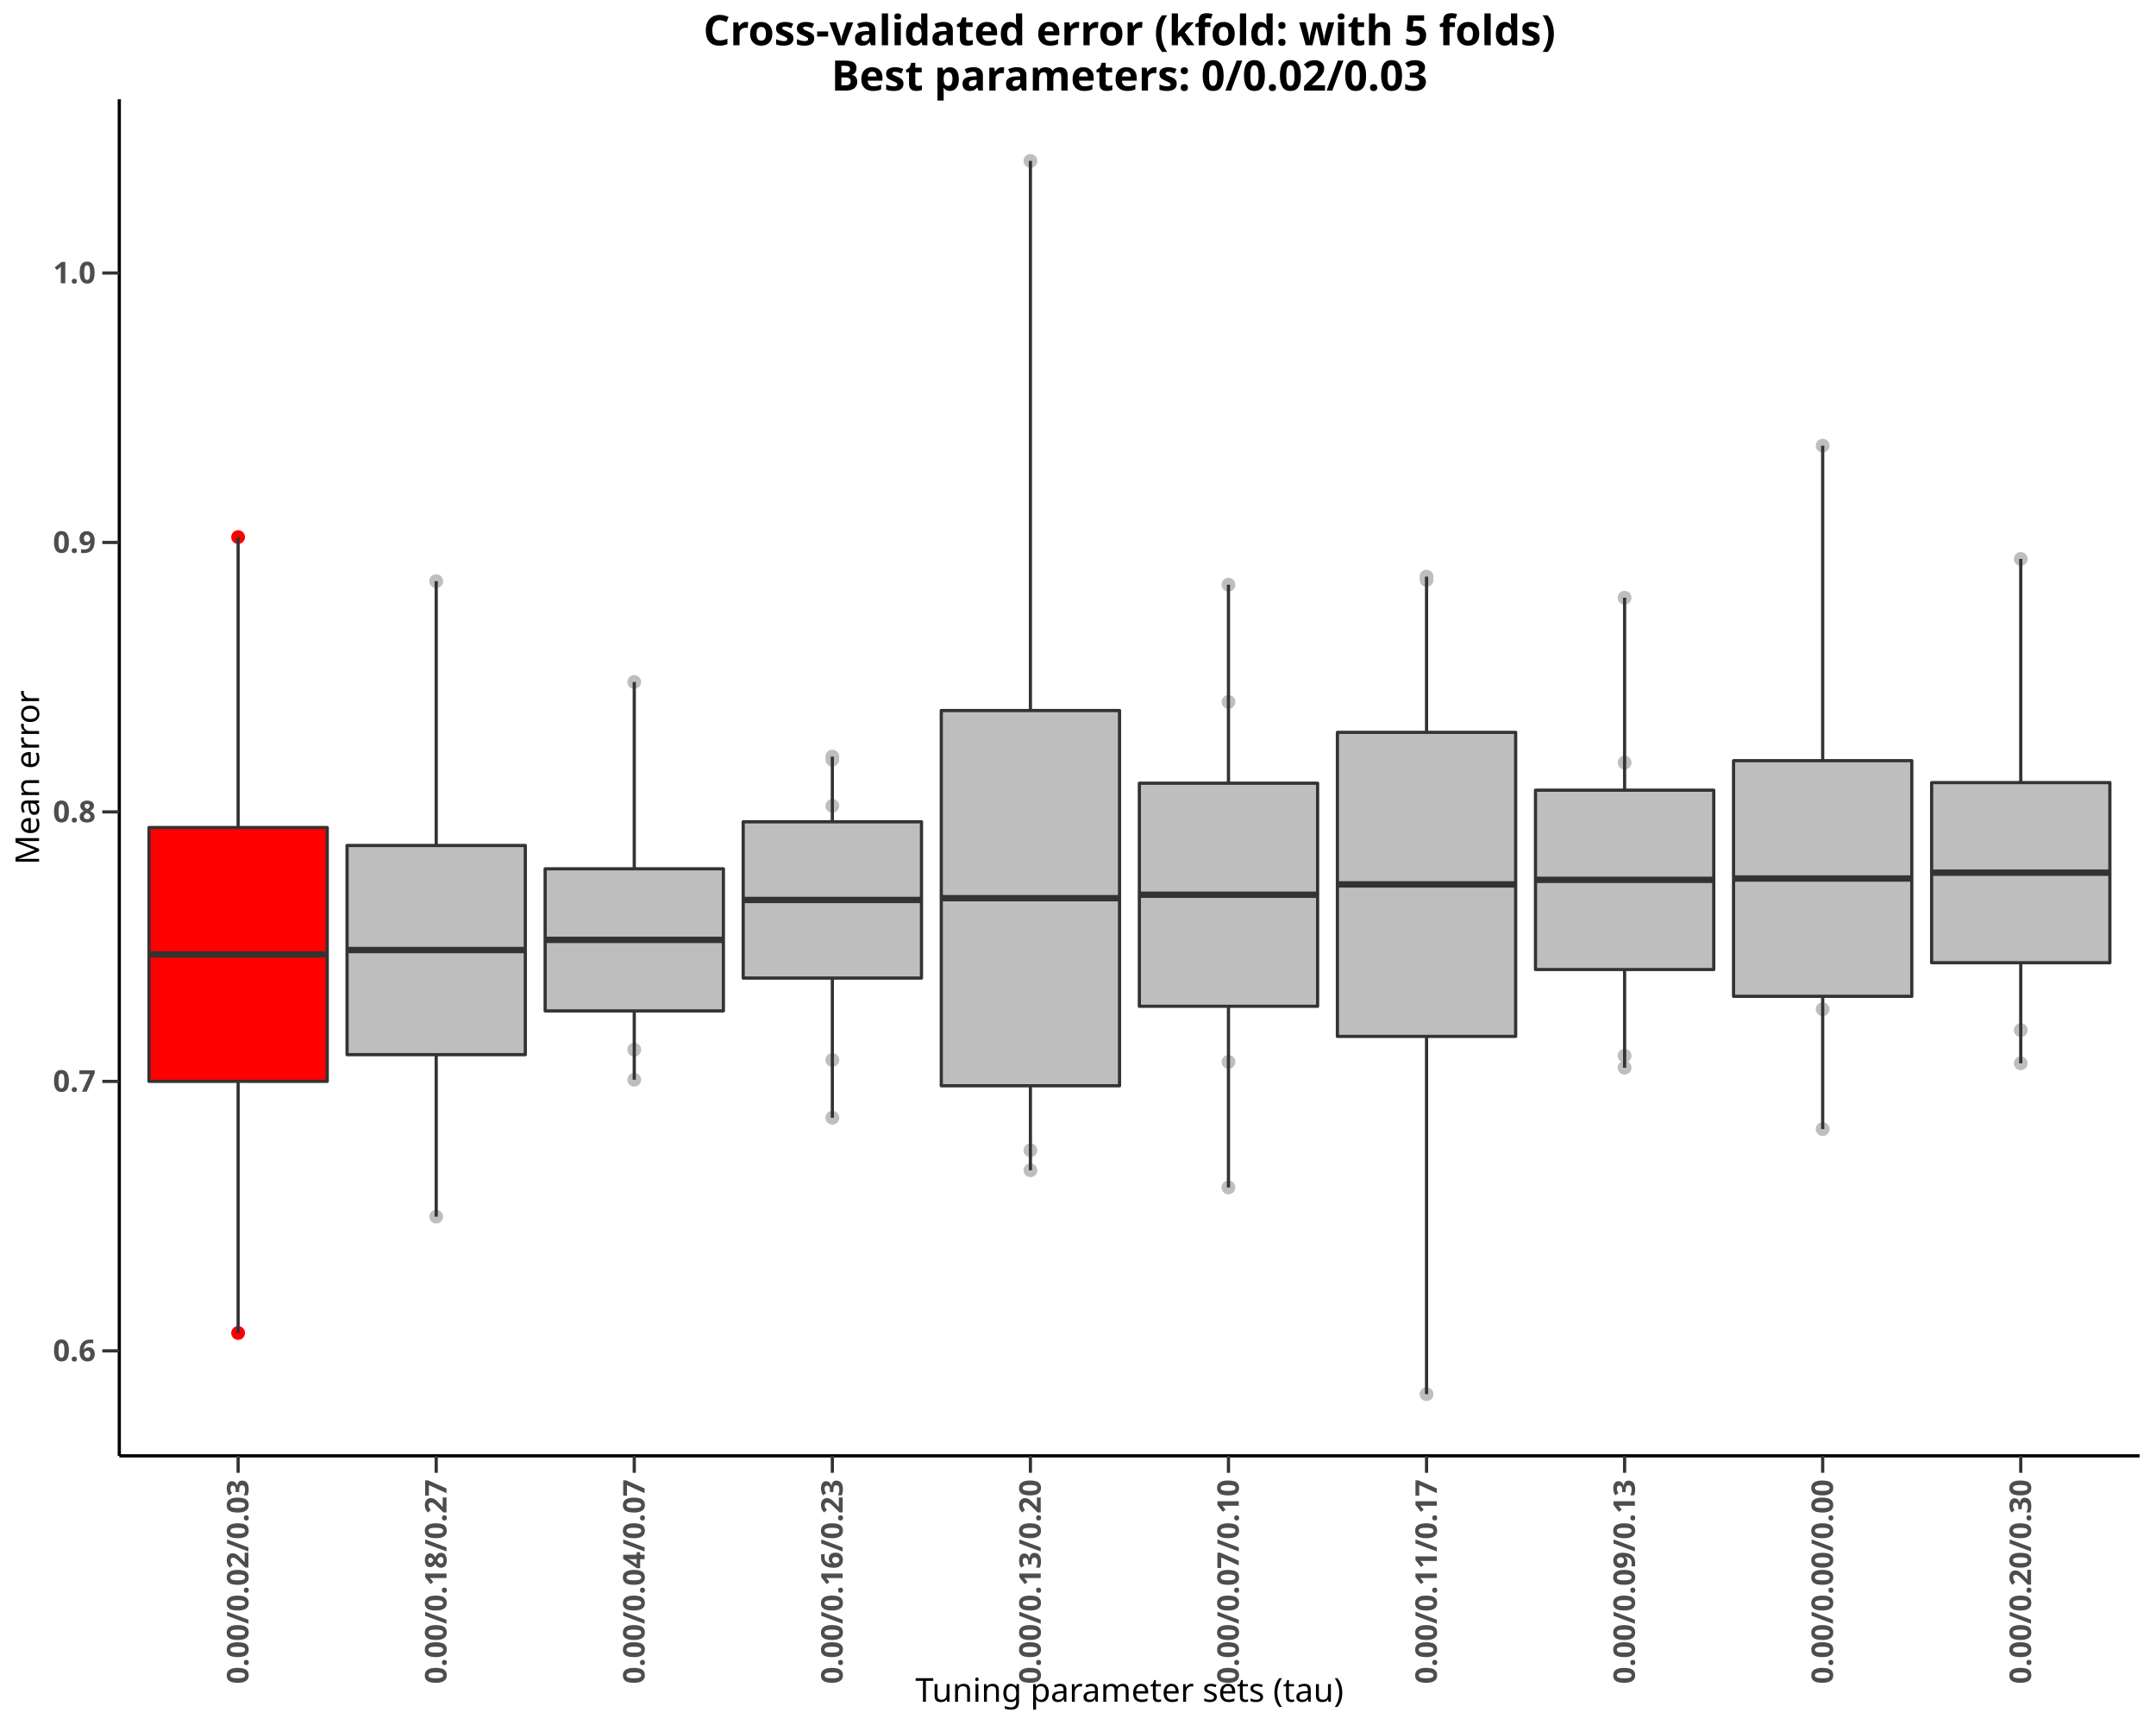
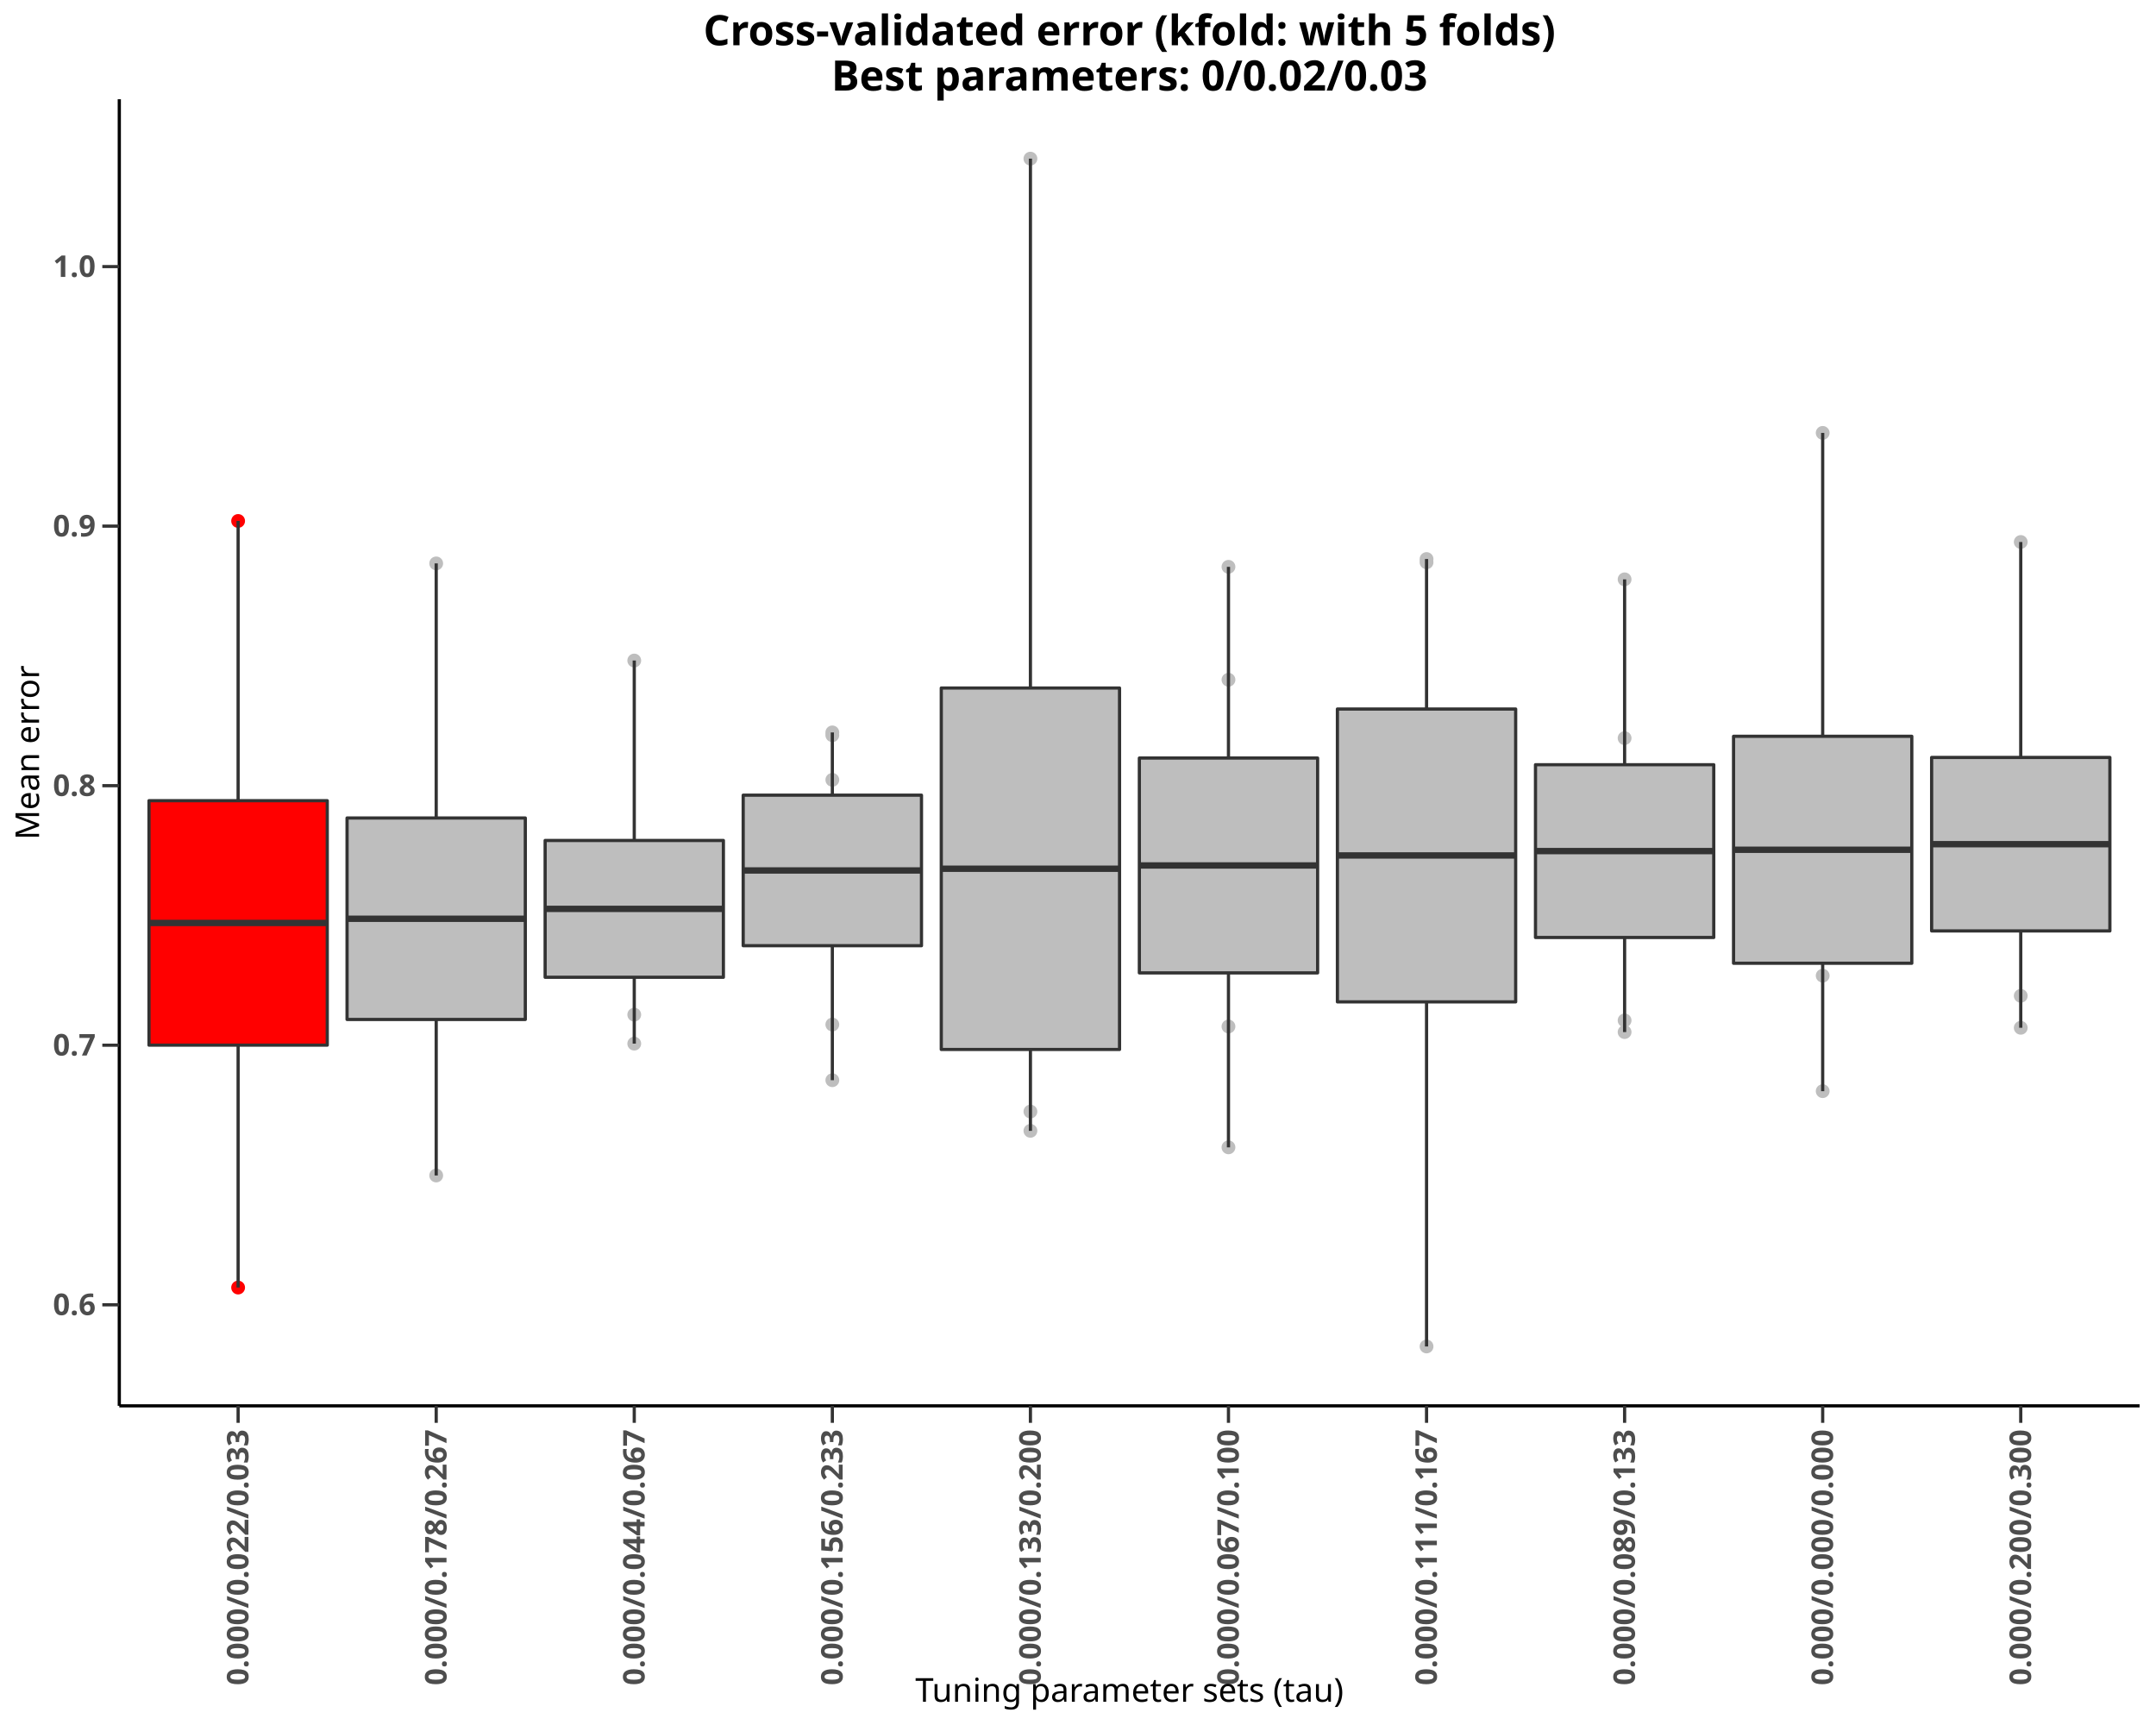
<svg xmlns="http://www.w3.org/2000/svg" class="svglite" data-engine-version="2.0" width="720.00pt" height="576.00pt" viewBox="0 0 720.00 576.00">
  <defs>
    <style type="text/css">
    .svglite line, .svglite polyline, .svglite polygon, .svglite path, .svglite rect, .svglite circle {
      fill: none;
      stroke: #000000;
      stroke-linecap: round;
      stroke-linejoin: round;
      stroke-miterlimit: 10.00;
    }
  </style>
  </defs>
  <rect width="100%" height="100%" style="stroke: none; fill: #FFFFFF;" />
  <defs>
    <clipPath id="cpMC4wMHw3MjAuMDB8MC4wMHw1NzYuMDA=">
      <rect x="0.00" y="0.00" width="720.00" height="576.00" />
    </clipPath>
  </defs>
  <g clip-path="url(#cpMC4wMHw3MjAuMDB8MC4wMHw1NzYuMDA=)">
    <rect x="0.00" y="0.00" width="720.00" height="576.00" style="stroke-width: 1.07; stroke: #FFFFFF; fill: #FFFFFF;" />
  </g>
  <defs>
-     <clipPath id="cpMzkuODR8NzE0LjUyfDMzLjE0fDQ4Ni4xMg==">
-       <rect x="39.84" y="33.14" width="674.68" height="452.98" />
+     <clipPath id="cpMzkuODR8NzE0LjUyfDMzLjE0fDQ2OS40Mw==">
+       <rect x="39.84" y="33.14" width="674.68" height="436.29" />
    </clipPath>
  </defs>
-   <g clip-path="url(#cpMzkuODR8NzE0LjUyfDMzLjE0fDQ4Ni4xMg==)">
-     <rect x="39.84" y="33.14" width="674.68" height="452.98" style="stroke-width: 1.07; stroke: none; fill: #FFFFFF;" />
-     <circle cx="674.83" cy="343.97" r="1.95" style="stroke-width: 0.71; stroke: #BEBEBE; fill: #BEBEBE;" />
-     <circle cx="145.67" cy="194.06" r="1.95" style="stroke-width: 0.71; stroke: #BEBEBE; fill: #BEBEBE;" />
-     <circle cx="277.96" cy="373.22" r="1.95" style="stroke-width: 0.71; stroke: #BEBEBE; fill: #BEBEBE;" />
-     <circle cx="344.11" cy="390.77" r="1.95" style="stroke-width: 0.71; stroke: #BEBEBE; fill: #BEBEBE;" />
-     <circle cx="476.40" cy="335.75" r="1.95" style="stroke-width: 0.71; stroke: #BEBEBE; fill: #BEBEBE;" />
-     <circle cx="542.54" cy="305.74" r="1.95" style="stroke-width: 0.71; stroke: #BEBEBE; fill: #BEBEBE;" />
-     <circle cx="410.25" cy="313.13" r="1.95" style="stroke-width: 0.71; stroke: #BEBEBE; fill: #BEBEBE;" />
-     <circle cx="211.81" cy="302.71" r="1.95" style="stroke-width: 0.71; stroke: #BEBEBE; fill: #BEBEBE;" />
-     <circle cx="79.52" cy="324.97" r="1.95" style="stroke-width: 0.71; stroke: #FF0000; fill: #FF0000;" />
-     <circle cx="608.69" cy="377.02" r="1.95" style="stroke-width: 0.71; stroke: #BEBEBE; fill: #BEBEBE;" />
-     <circle cx="674.83" cy="355.05" r="1.95" style="stroke-width: 0.71; stroke: #BEBEBE; fill: #BEBEBE;" />
-     <circle cx="145.67" cy="306.79" r="1.95" style="stroke-width: 0.71; stroke: #BEBEBE; fill: #BEBEBE;" />
-     <circle cx="277.96" cy="269.09" r="1.95" style="stroke-width: 0.71; stroke: #BEBEBE; fill: #BEBEBE;" />
-     <circle cx="344.11" cy="332.23" r="1.95" style="stroke-width: 0.71; stroke: #BEBEBE; fill: #BEBEBE;" />
-     <circle cx="476.40" cy="192.54" r="1.95" style="stroke-width: 0.71; stroke: #BEBEBE; fill: #BEBEBE;" />
-     <circle cx="542.54" cy="356.53" r="1.95" style="stroke-width: 0.71; stroke: #BEBEBE; fill: #BEBEBE;" />
-     <circle cx="410.25" cy="396.50" r="1.95" style="stroke-width: 0.71; stroke: #BEBEBE; fill: #BEBEBE;" />
-     <circle cx="211.81" cy="227.73" r="1.95" style="stroke-width: 0.71; stroke: #BEBEBE; fill: #BEBEBE;" />
-     <circle cx="79.52" cy="306.88" r="1.95" style="stroke-width: 0.71; stroke: #FF0000; fill: #FF0000;" />
-     <circle cx="608.69" cy="279.50" r="1.95" style="stroke-width: 0.71; stroke: #BEBEBE; fill: #BEBEBE;" />
-     <circle cx="674.83" cy="296.48" r="1.95" style="stroke-width: 0.71; stroke: #BEBEBE; fill: #BEBEBE;" />
-     <circle cx="145.67" cy="349.35" r="1.95" style="stroke-width: 0.71; stroke: #BEBEBE; fill: #BEBEBE;" />
-     <circle cx="277.96" cy="252.64" r="1.95" style="stroke-width: 0.71; stroke: #BEBEBE; fill: #BEBEBE;" />
-     <circle cx="344.11" cy="384.09" r="1.95" style="stroke-width: 0.71; stroke: #BEBEBE; fill: #BEBEBE;" />
-     <circle cx="476.40" cy="289.02" r="1.95" style="stroke-width: 0.71; stroke: #BEBEBE; fill: #BEBEBE;" />
-     <circle cx="542.54" cy="199.58" r="1.95" style="stroke-width: 0.71; stroke: #BEBEBE; fill: #BEBEBE;" />
-     <circle cx="410.25" cy="354.60" r="1.95" style="stroke-width: 0.71; stroke: #BEBEBE; fill: #BEBEBE;" />
-     <circle cx="211.81" cy="350.50" r="1.95" style="stroke-width: 0.71; stroke: #BEBEBE; fill: #BEBEBE;" />
-     <circle cx="79.52" cy="179.35" r="1.95" style="stroke-width: 0.71; stroke: #FF0000; fill: #FF0000;" />
-     <circle cx="608.69" cy="336.99" r="1.95" style="stroke-width: 0.71; stroke: #BEBEBE; fill: #BEBEBE;" />
-     <circle cx="674.83" cy="186.64" r="1.95" style="stroke-width: 0.71; stroke: #BEBEBE; fill: #BEBEBE;" />
-     <circle cx="145.67" cy="329.75" r="1.95" style="stroke-width: 0.71; stroke: #BEBEBE; fill: #BEBEBE;" />
-     <circle cx="277.96" cy="253.62" r="1.95" style="stroke-width: 0.71; stroke: #BEBEBE; fill: #BEBEBE;" />
-     <circle cx="344.11" cy="338.75" r="1.95" style="stroke-width: 0.71; stroke: #BEBEBE; fill: #BEBEBE;" />
-     <circle cx="476.40" cy="465.53" r="1.95" style="stroke-width: 0.71; stroke: #BEBEBE; fill: #BEBEBE;" />
-     <circle cx="542.54" cy="352.50" r="1.95" style="stroke-width: 0.71; stroke: #BEBEBE; fill: #BEBEBE;" />
-     <circle cx="410.25" cy="195.24" r="1.95" style="stroke-width: 0.71; stroke: #BEBEBE; fill: #BEBEBE;" />
-     <circle cx="211.81" cy="327.64" r="1.95" style="stroke-width: 0.71; stroke: #BEBEBE; fill: #BEBEBE;" />
-     <circle cx="79.52" cy="445.10" r="1.95" style="stroke-width: 0.71; stroke: #FF0000; fill: #FF0000;" />
-     <circle cx="608.69" cy="324.38" r="1.95" style="stroke-width: 0.71; stroke: #BEBEBE; fill: #BEBEBE;" />
-     <circle cx="674.83" cy="274.86" r="1.95" style="stroke-width: 0.71; stroke: #BEBEBE; fill: #BEBEBE;" />
-     <circle cx="145.67" cy="406.25" r="1.95" style="stroke-width: 0.71; stroke: #BEBEBE; fill: #BEBEBE;" />
-     <circle cx="277.96" cy="353.93" r="1.95" style="stroke-width: 0.71; stroke: #BEBEBE; fill: #BEBEBE;" />
-     <circle cx="344.11" cy="53.73" r="1.95" style="stroke-width: 0.71; stroke: #BEBEBE; fill: #BEBEBE;" />
-     <circle cx="476.40" cy="193.67" r="1.95" style="stroke-width: 0.71; stroke: #BEBEBE; fill: #BEBEBE;" />
-     <circle cx="542.54" cy="254.63" r="1.95" style="stroke-width: 0.71; stroke: #BEBEBE; fill: #BEBEBE;" />
-     <circle cx="410.25" cy="234.40" r="1.95" style="stroke-width: 0.71; stroke: #BEBEBE; fill: #BEBEBE;" />
-     <circle cx="211.81" cy="360.54" r="1.95" style="stroke-width: 0.71; stroke: #BEBEBE; fill: #BEBEBE;" />
-     <circle cx="79.52" cy="337.17" r="1.95" style="stroke-width: 0.71; stroke: #FF0000; fill: #FF0000;" />
-     <circle cx="608.69" cy="148.81" r="1.95" style="stroke-width: 0.71; stroke: #BEBEBE; fill: #BEBEBE;" />
-     <line x1="79.52" y1="276.32" x2="79.52" y2="179.35" style="stroke-width: 1.07; stroke: #333333; stroke-linecap: butt;" />
-     <line x1="79.52" y1="361.07" x2="79.52" y2="445.10" style="stroke-width: 1.07; stroke: #333333; stroke-linecap: butt;" />
-     <polygon points="49.76,276.32 49.76,361.07 109.29,361.07 109.29,276.32 49.76,276.32 " style="stroke-width: 1.07; stroke: #333333; fill: #FF0000;" />
-     <line x1="49.76" y1="318.69" x2="109.29" y2="318.69" style="stroke-width: 2.13; stroke: #333333; stroke-linecap: butt;" />
-     <line x1="145.67" y1="282.32" x2="145.67" y2="194.06" style="stroke-width: 1.07; stroke: #333333; stroke-linecap: butt;" />
-     <line x1="145.67" y1="352.17" x2="145.67" y2="406.25" style="stroke-width: 1.07; stroke: #333333; stroke-linecap: butt;" />
-     <polygon points="115.90,282.32 115.90,352.17 175.43,352.17 175.43,282.32 115.90,282.32 " style="stroke-width: 1.07; stroke: #333333; fill: #BEBEBE;" />
-     <line x1="115.90" y1="317.24" x2="175.43" y2="317.24" style="stroke-width: 2.13; stroke: #333333; stroke-linecap: butt;" />
-     <line x1="211.81" y1="290.10" x2="211.81" y2="227.73" style="stroke-width: 1.07; stroke: #333333; stroke-linecap: butt;" />
-     <line x1="211.81" y1="337.55" x2="211.81" y2="360.54" style="stroke-width: 1.07; stroke: #333333; stroke-linecap: butt;" />
-     <polygon points="182.05,290.10 182.05,337.55 241.58,337.55 241.58,290.10 182.05,290.10 " style="stroke-width: 1.07; stroke: #333333; fill: #BEBEBE;" />
-     <line x1="182.05" y1="313.83" x2="241.58" y2="313.83" style="stroke-width: 2.13; stroke: #333333; stroke-linecap: butt;" />
-     <line x1="277.96" y1="274.41" x2="277.96" y2="252.64" style="stroke-width: 1.07; stroke: #333333; stroke-linecap: butt;" />
-     <line x1="277.96" y1="326.59" x2="277.96" y2="373.22" style="stroke-width: 1.07; stroke: #333333; stroke-linecap: butt;" />
-     <polygon points="248.19,274.41 248.19,326.59 307.73,326.59 307.73,274.41 248.19,274.41 " style="stroke-width: 1.07; stroke: #333333; fill: #BEBEBE;" />
-     <line x1="248.19" y1="300.50" x2="307.73" y2="300.50" style="stroke-width: 2.13; stroke: #333333; stroke-linecap: butt;" />
-     <line x1="344.11" y1="237.26" x2="344.11" y2="53.73" style="stroke-width: 1.07; stroke: #333333; stroke-linecap: butt;" />
-     <line x1="344.11" y1="362.56" x2="344.11" y2="390.77" style="stroke-width: 1.07; stroke: #333333; stroke-linecap: butt;" />
-     <polygon points="314.34,237.26 314.34,362.56 373.87,362.56 373.87,237.26 314.34,237.26 " style="stroke-width: 1.07; stroke: #333333; fill: #BEBEBE;" />
-     <line x1="314.34" y1="299.91" x2="373.87" y2="299.91" style="stroke-width: 2.13; stroke: #333333; stroke-linecap: butt;" />
-     <line x1="410.25" y1="261.53" x2="410.25" y2="195.24" style="stroke-width: 1.07; stroke: #333333; stroke-linecap: butt;" />
-     <line x1="410.25" y1="336.01" x2="410.25" y2="396.50" style="stroke-width: 1.07; stroke: #333333; stroke-linecap: butt;" />
-     <polygon points="380.49,261.53 380.49,336.01 440.02,336.01 440.02,261.53 380.49,261.53 " style="stroke-width: 1.07; stroke: #333333; fill: #BEBEBE;" />
-     <line x1="380.49" y1="298.77" x2="440.02" y2="298.77" style="stroke-width: 2.13; stroke: #333333; stroke-linecap: butt;" />
-     <line x1="476.40" y1="244.54" x2="476.40" y2="192.54" style="stroke-width: 1.07; stroke: #333333; stroke-linecap: butt;" />
-     <line x1="476.40" y1="346.07" x2="476.40" y2="465.53" style="stroke-width: 1.07; stroke: #333333; stroke-linecap: butt;" />
-     <polygon points="446.63,244.54 446.63,346.07 506.16,346.07 506.16,244.54 446.63,244.54 " style="stroke-width: 1.07; stroke: #333333; fill: #BEBEBE;" />
-     <line x1="446.63" y1="295.30" x2="506.16" y2="295.30" style="stroke-width: 2.13; stroke: #333333; stroke-linecap: butt;" />
-     <line x1="542.54" y1="263.85" x2="542.54" y2="199.58" style="stroke-width: 1.07; stroke: #333333; stroke-linecap: butt;" />
-     <line x1="542.54" y1="323.74" x2="542.54" y2="356.53" style="stroke-width: 1.07; stroke: #333333; stroke-linecap: butt;" />
-     <polygon points="512.78,263.85 512.78,323.74 572.31,323.74 572.31,263.85 512.78,263.85 " style="stroke-width: 1.07; stroke: #333333; fill: #BEBEBE;" />
-     <line x1="512.78" y1="293.79" x2="572.31" y2="293.79" style="stroke-width: 2.13; stroke: #333333; stroke-linecap: butt;" />
-     <line x1="608.69" y1="254.00" x2="608.69" y2="148.81" style="stroke-width: 1.07; stroke: #333333; stroke-linecap: butt;" />
-     <line x1="608.69" y1="332.68" x2="608.69" y2="377.02" style="stroke-width: 1.07; stroke: #333333; stroke-linecap: butt;" />
-     <polygon points="578.92,254.00 578.92,332.68 638.45,332.68 638.45,254.00 578.92,254.00 " style="stroke-width: 1.07; stroke: #333333; fill: #BEBEBE;" />
-     <line x1="578.92" y1="293.34" x2="638.45" y2="293.34" style="stroke-width: 2.13; stroke: #333333; stroke-linecap: butt;" />
-     <line x1="674.83" y1="261.32" x2="674.83" y2="186.64" style="stroke-width: 1.07; stroke: #333333; stroke-linecap: butt;" />
-     <line x1="674.83" y1="321.47" x2="674.83" y2="355.05" style="stroke-width: 1.07; stroke: #333333; stroke-linecap: butt;" />
-     <polygon points="645.07,261.32 645.07,321.47 704.60,321.47 704.60,261.32 645.07,261.32 " style="stroke-width: 1.07; stroke: #333333; fill: #BEBEBE;" />
-     <line x1="645.07" y1="291.40" x2="704.60" y2="291.40" style="stroke-width: 2.13; stroke: #333333; stroke-linecap: butt;" />
+   <g clip-path="url(#cpMzkuODR8NzE0LjUyfDMzLjE0fDQ2OS40Mw==)">
+     <rect x="39.84" y="33.14" width="674.68" height="436.29" style="stroke-width: 1.07; stroke: none; fill: #FFFFFF;" />
+     <circle cx="674.83" cy="332.52" r="1.95" style="stroke-width: 0.71; stroke: #BEBEBE; fill: #BEBEBE;" />
+     <circle cx="145.67" cy="188.13" r="1.95" style="stroke-width: 0.71; stroke: #BEBEBE; fill: #BEBEBE;" />
+     <circle cx="277.96" cy="360.69" r="1.95" style="stroke-width: 0.71; stroke: #BEBEBE; fill: #BEBEBE;" />
+     <circle cx="344.11" cy="377.60" r="1.95" style="stroke-width: 0.71; stroke: #BEBEBE; fill: #BEBEBE;" />
+     <circle cx="476.40" cy="324.61" r="1.95" style="stroke-width: 0.71; stroke: #BEBEBE; fill: #BEBEBE;" />
+     <circle cx="542.54" cy="295.69" r="1.95" style="stroke-width: 0.71; stroke: #BEBEBE; fill: #BEBEBE;" />
+     <circle cx="410.25" cy="302.82" r="1.95" style="stroke-width: 0.71; stroke: #BEBEBE; fill: #BEBEBE;" />
+     <circle cx="211.81" cy="292.78" r="1.95" style="stroke-width: 0.71; stroke: #BEBEBE; fill: #BEBEBE;" />
+     <circle cx="79.52" cy="314.22" r="1.95" style="stroke-width: 0.71; stroke: #FF0000; fill: #FF0000;" />
+     <circle cx="608.69" cy="364.35" r="1.95" style="stroke-width: 0.71; stroke: #BEBEBE; fill: #BEBEBE;" />
+     <circle cx="674.83" cy="343.19" r="1.95" style="stroke-width: 0.71; stroke: #BEBEBE; fill: #BEBEBE;" />
+     <circle cx="145.67" cy="296.71" r="1.95" style="stroke-width: 0.71; stroke: #BEBEBE; fill: #BEBEBE;" />
+     <circle cx="277.96" cy="260.40" r="1.95" style="stroke-width: 0.71; stroke: #BEBEBE; fill: #BEBEBE;" />
+     <circle cx="344.11" cy="321.21" r="1.95" style="stroke-width: 0.71; stroke: #BEBEBE; fill: #BEBEBE;" />
+     <circle cx="476.40" cy="186.67" r="1.95" style="stroke-width: 0.71; stroke: #BEBEBE; fill: #BEBEBE;" />
+     <circle cx="542.54" cy="344.62" r="1.95" style="stroke-width: 0.71; stroke: #BEBEBE; fill: #BEBEBE;" />
+     <circle cx="410.25" cy="383.11" r="1.95" style="stroke-width: 0.71; stroke: #BEBEBE; fill: #BEBEBE;" />
+     <circle cx="211.81" cy="220.56" r="1.95" style="stroke-width: 0.71; stroke: #BEBEBE; fill: #BEBEBE;" />
+     <circle cx="79.52" cy="296.80" r="1.95" style="stroke-width: 0.71; stroke: #FF0000; fill: #FF0000;" />
+     <circle cx="608.69" cy="270.43" r="1.95" style="stroke-width: 0.71; stroke: #BEBEBE; fill: #BEBEBE;" />
+     <circle cx="674.83" cy="286.78" r="1.95" style="stroke-width: 0.71; stroke: #BEBEBE; fill: #BEBEBE;" />
+     <circle cx="145.67" cy="337.70" r="1.95" style="stroke-width: 0.71; stroke: #BEBEBE; fill: #BEBEBE;" />
+     <circle cx="277.96" cy="244.56" r="1.95" style="stroke-width: 0.71; stroke: #BEBEBE; fill: #BEBEBE;" />
+     <circle cx="344.11" cy="371.16" r="1.95" style="stroke-width: 0.71; stroke: #BEBEBE; fill: #BEBEBE;" />
+     <circle cx="476.40" cy="279.59" r="1.95" style="stroke-width: 0.71; stroke: #BEBEBE; fill: #BEBEBE;" />
+     <circle cx="542.54" cy="193.45" r="1.95" style="stroke-width: 0.71; stroke: #BEBEBE; fill: #BEBEBE;" />
+     <circle cx="410.25" cy="342.76" r="1.95" style="stroke-width: 0.71; stroke: #BEBEBE; fill: #BEBEBE;" />
+     <circle cx="211.81" cy="338.81" r="1.95" style="stroke-width: 0.71; stroke: #BEBEBE; fill: #BEBEBE;" />
+     <circle cx="79.52" cy="173.96" r="1.95" style="stroke-width: 0.71; stroke: #FF0000; fill: #FF0000;" />
+     <circle cx="608.69" cy="325.79" r="1.95" style="stroke-width: 0.71; stroke: #BEBEBE; fill: #BEBEBE;" />
+     <circle cx="674.83" cy="180.98" r="1.95" style="stroke-width: 0.71; stroke: #BEBEBE; fill: #BEBEBE;" />
+     <circle cx="145.67" cy="318.83" r="1.95" style="stroke-width: 0.71; stroke: #BEBEBE; fill: #BEBEBE;" />
+     <circle cx="277.96" cy="245.50" r="1.95" style="stroke-width: 0.71; stroke: #BEBEBE; fill: #BEBEBE;" />
+     <circle cx="344.11" cy="327.49" r="1.95" style="stroke-width: 0.71; stroke: #BEBEBE; fill: #BEBEBE;" />
+     <circle cx="476.40" cy="449.60" r="1.95" style="stroke-width: 0.71; stroke: #BEBEBE; fill: #BEBEBE;" />
+     <circle cx="542.54" cy="340.73" r="1.95" style="stroke-width: 0.71; stroke: #BEBEBE; fill: #BEBEBE;" />
+     <circle cx="410.25" cy="189.27" r="1.95" style="stroke-width: 0.71; stroke: #BEBEBE; fill: #BEBEBE;" />
+     <circle cx="211.81" cy="316.79" r="1.95" style="stroke-width: 0.71; stroke: #BEBEBE; fill: #BEBEBE;" />
+     <circle cx="79.52" cy="429.93" r="1.95" style="stroke-width: 0.71; stroke: #FF0000; fill: #FF0000;" />
+     <circle cx="608.69" cy="313.65" r="1.95" style="stroke-width: 0.71; stroke: #BEBEBE; fill: #BEBEBE;" />
+     <circle cx="674.83" cy="265.95" r="1.95" style="stroke-width: 0.71; stroke: #BEBEBE; fill: #BEBEBE;" />
+     <circle cx="145.67" cy="392.51" r="1.95" style="stroke-width: 0.71; stroke: #BEBEBE; fill: #BEBEBE;" />
+     <circle cx="277.96" cy="342.11" r="1.95" style="stroke-width: 0.71; stroke: #BEBEBE; fill: #BEBEBE;" />
+     <circle cx="344.11" cy="52.97" r="1.95" style="stroke-width: 0.71; stroke: #BEBEBE; fill: #BEBEBE;" />
+     <circle cx="476.40" cy="187.76" r="1.95" style="stroke-width: 0.71; stroke: #BEBEBE; fill: #BEBEBE;" />
+     <circle cx="542.54" cy="246.47" r="1.95" style="stroke-width: 0.71; stroke: #BEBEBE; fill: #BEBEBE;" />
+     <circle cx="410.25" cy="226.98" r="1.95" style="stroke-width: 0.71; stroke: #BEBEBE; fill: #BEBEBE;" />
+     <circle cx="211.81" cy="348.48" r="1.95" style="stroke-width: 0.71; stroke: #BEBEBE; fill: #BEBEBE;" />
+     <circle cx="79.52" cy="325.97" r="1.95" style="stroke-width: 0.71; stroke: #FF0000; fill: #FF0000;" />
+     <circle cx="608.69" cy="144.55" r="1.95" style="stroke-width: 0.71; stroke: #BEBEBE; fill: #BEBEBE;" />
+     <line x1="79.52" y1="267.36" x2="79.52" y2="173.96" style="stroke-width: 1.07; stroke: #333333; stroke-linecap: butt;" />
+     <line x1="79.52" y1="348.99" x2="79.52" y2="429.93" style="stroke-width: 1.07; stroke: #333333; stroke-linecap: butt;" />
+     <polygon points="49.76,267.36 49.76,348.99 109.29,348.99 109.29,267.36 49.76,267.36 " style="stroke-width: 1.07; stroke: #333333; fill: #FF0000;" />
+     <line x1="49.76" y1="308.18" x2="109.29" y2="308.18" style="stroke-width: 2.13; stroke: #333333; stroke-linecap: butt;" />
+     <line x1="145.67" y1="273.14" x2="145.67" y2="188.13" style="stroke-width: 1.07; stroke: #333333; stroke-linecap: butt;" />
+     <line x1="145.67" y1="340.41" x2="145.67" y2="392.51" style="stroke-width: 1.07; stroke: #333333; stroke-linecap: butt;" />
+     <polygon points="115.90,273.14 115.90,340.41 175.43,340.41 175.43,273.14 115.90,273.14 " style="stroke-width: 1.07; stroke: #333333; fill: #BEBEBE;" />
+     <line x1="115.90" y1="306.78" x2="175.43" y2="306.78" style="stroke-width: 2.13; stroke: #333333; stroke-linecap: butt;" />
+     <line x1="211.81" y1="280.64" x2="211.81" y2="220.56" style="stroke-width: 1.07; stroke: #333333; stroke-linecap: butt;" />
+     <line x1="211.81" y1="326.33" x2="211.81" y2="348.48" style="stroke-width: 1.07; stroke: #333333; stroke-linecap: butt;" />
+     <polygon points="182.05,280.64 182.05,326.33 241.58,326.33 241.58,280.64 182.05,280.64 " style="stroke-width: 1.07; stroke: #333333; fill: #BEBEBE;" />
+     <line x1="182.05" y1="303.49" x2="241.58" y2="303.49" style="stroke-width: 2.13; stroke: #333333; stroke-linecap: butt;" />
+     <line x1="277.96" y1="265.52" x2="277.96" y2="244.56" style="stroke-width: 1.07; stroke: #333333; stroke-linecap: butt;" />
+     <line x1="277.96" y1="315.78" x2="277.96" y2="360.69" style="stroke-width: 1.07; stroke: #333333; stroke-linecap: butt;" />
+     <polygon points="248.19,265.52 248.19,315.78 307.73,315.78 307.73,265.52 248.19,265.52 " style="stroke-width: 1.07; stroke: #333333; fill: #BEBEBE;" />
+     <line x1="248.19" y1="290.65" x2="307.73" y2="290.65" style="stroke-width: 2.13; stroke: #333333; stroke-linecap: butt;" />
+     <line x1="344.11" y1="229.74" x2="344.11" y2="52.97" style="stroke-width: 1.07; stroke: #333333; stroke-linecap: butt;" />
+     <line x1="344.11" y1="350.43" x2="344.11" y2="377.60" style="stroke-width: 1.07; stroke: #333333; stroke-linecap: butt;" />
+     <polygon points="314.34,229.74 314.34,350.43 373.87,350.43 373.87,229.74 314.34,229.74 " style="stroke-width: 1.07; stroke: #333333; fill: #BEBEBE;" />
+     <line x1="314.34" y1="290.09" x2="373.87" y2="290.09" style="stroke-width: 2.13; stroke: #333333; stroke-linecap: butt;" />
+     <line x1="410.25" y1="253.12" x2="410.25" y2="189.27" style="stroke-width: 1.07; stroke: #333333; stroke-linecap: butt;" />
+     <line x1="410.25" y1="324.86" x2="410.25" y2="383.11" style="stroke-width: 1.07; stroke: #333333; stroke-linecap: butt;" />
+     <polygon points="380.49,253.12 380.49,324.86 440.02,324.86 440.02,253.12 380.49,253.12 " style="stroke-width: 1.07; stroke: #333333; fill: #BEBEBE;" />
+     <line x1="380.49" y1="288.99" x2="440.02" y2="288.99" style="stroke-width: 2.13; stroke: #333333; stroke-linecap: butt;" />
+     <line x1="476.40" y1="236.75" x2="476.40" y2="186.67" style="stroke-width: 1.07; stroke: #333333; stroke-linecap: butt;" />
+     <line x1="476.40" y1="334.54" x2="476.40" y2="449.60" style="stroke-width: 1.07; stroke: #333333; stroke-linecap: butt;" />
+     <polygon points="446.63,236.75 446.63,334.54 506.16,334.54 506.16,236.75 446.63,236.75 " style="stroke-width: 1.07; stroke: #333333; fill: #BEBEBE;" />
+     <line x1="446.63" y1="285.65" x2="506.16" y2="285.65" style="stroke-width: 2.13; stroke: #333333; stroke-linecap: butt;" />
+     <line x1="542.54" y1="255.35" x2="542.54" y2="193.45" style="stroke-width: 1.07; stroke: #333333; stroke-linecap: butt;" />
+     <line x1="542.54" y1="313.04" x2="542.54" y2="344.62" style="stroke-width: 1.07; stroke: #333333; stroke-linecap: butt;" />
+     <polygon points="512.78,255.35 512.78,313.04 572.31,313.04 572.31,255.35 512.78,255.35 " style="stroke-width: 1.07; stroke: #333333; fill: #BEBEBE;" />
+     <line x1="512.78" y1="284.19" x2="572.31" y2="284.19" style="stroke-width: 2.13; stroke: #333333; stroke-linecap: butt;" />
+     <line x1="608.69" y1="245.86" x2="608.69" y2="144.55" style="stroke-width: 1.07; stroke: #333333; stroke-linecap: butt;" />
+     <line x1="608.69" y1="321.64" x2="608.69" y2="364.35" style="stroke-width: 1.07; stroke: #333333; stroke-linecap: butt;" />
+     <polygon points="578.92,245.86 578.92,321.64 638.45,321.64 638.45,245.86 578.92,245.86 " style="stroke-width: 1.07; stroke: #333333; fill: #BEBEBE;" />
+     <line x1="578.92" y1="283.75" x2="638.45" y2="283.75" style="stroke-width: 2.13; stroke: #333333; stroke-linecap: butt;" />
+     <line x1="674.83" y1="252.92" x2="674.83" y2="180.98" style="stroke-width: 1.07; stroke: #333333; stroke-linecap: butt;" />
+     <line x1="674.83" y1="310.85" x2="674.83" y2="343.19" style="stroke-width: 1.07; stroke: #333333; stroke-linecap: butt;" />
+     <polygon points="645.07,252.92 645.07,310.85 704.60,310.85 704.60,252.92 645.07,252.92 " style="stroke-width: 1.07; stroke: #333333; fill: #BEBEBE;" />
+     <line x1="645.07" y1="281.89" x2="704.60" y2="281.89" style="stroke-width: 2.13; stroke: #333333; stroke-linecap: butt;" />
  </g>
  <g clip-path="url(#cpMC4wMHw3MjAuMDB8MC4wMHw1NzYuMDA=)">
-     <polyline points="39.84,486.12 39.84,33.14 " style="stroke-width: 1.07; stroke-linecap: butt;" />
-     <text x="31.97" y="454.51" text-anchor="end" style="font-size: 10.00px; font-weight: bold; fill: #4D4D4D; font-family: sans;" textLength="13.90px" lengthAdjust="spacingAndGlyphs">0.6</text>
-     <text x="31.97" y="364.53" text-anchor="end" style="font-size: 10.00px; font-weight: bold; fill: #4D4D4D; font-family: sans;" textLength="13.90px" lengthAdjust="spacingAndGlyphs">0.7</text>
-     <text x="31.97" y="274.55" text-anchor="end" style="font-size: 10.00px; font-weight: bold; fill: #4D4D4D; font-family: sans;" textLength="13.90px" lengthAdjust="spacingAndGlyphs">0.8</text>
-     <text x="31.97" y="184.58" text-anchor="end" style="font-size: 10.00px; font-weight: bold; fill: #4D4D4D; font-family: sans;" textLength="13.90px" lengthAdjust="spacingAndGlyphs">0.9</text>
-     <text x="31.97" y="94.60" text-anchor="end" style="font-size: 10.00px; font-weight: bold; fill: #4D4D4D; font-family: sans;" textLength="13.90px" lengthAdjust="spacingAndGlyphs">1.0</text>
-     <polyline points="34.17,451.07 39.84,451.07 " style="stroke-width: 1.07; stroke: #333333; stroke-linecap: butt;" />
-     <polyline points="34.17,361.09 39.84,361.09 " style="stroke-width: 1.07; stroke: #333333; stroke-linecap: butt;" />
-     <polyline points="34.17,271.11 39.84,271.11 " style="stroke-width: 1.07; stroke: #333333; stroke-linecap: butt;" />
-     <polyline points="34.17,181.14 39.84,181.14 " style="stroke-width: 1.07; stroke: #333333; stroke-linecap: butt;" />
-     <polyline points="34.17,91.16 39.84,91.16 " style="stroke-width: 1.07; stroke: #333333; stroke-linecap: butt;" />
-     <polyline points="39.84,486.12 714.52,486.12 " style="stroke-width: 1.07; stroke-linecap: butt;" />
-     <polyline points="79.52,491.79 79.52,486.12 " style="stroke-width: 1.07; stroke: #333333; stroke-linecap: butt;" />
-     <polyline points="145.67,491.79 145.67,486.12 " style="stroke-width: 1.07; stroke: #333333; stroke-linecap: butt;" />
-     <polyline points="211.81,491.79 211.81,486.12 " style="stroke-width: 1.07; stroke: #333333; stroke-linecap: butt;" />
-     <polyline points="277.96,491.79 277.96,486.12 " style="stroke-width: 1.07; stroke: #333333; stroke-linecap: butt;" />
-     <polyline points="344.11,491.79 344.11,486.12 " style="stroke-width: 1.07; stroke: #333333; stroke-linecap: butt;" />
-     <polyline points="410.25,491.79 410.25,486.12 " style="stroke-width: 1.07; stroke: #333333; stroke-linecap: butt;" />
-     <polyline points="476.40,491.79 476.40,486.12 " style="stroke-width: 1.07; stroke: #333333; stroke-linecap: butt;" />
-     <polyline points="542.54,491.79 542.54,486.12 " style="stroke-width: 1.07; stroke: #333333; stroke-linecap: butt;" />
-     <polyline points="608.69,491.79 608.69,486.12 " style="stroke-width: 1.07; stroke: #333333; stroke-linecap: butt;" />
-     <polyline points="674.83,491.79 674.83,486.12 " style="stroke-width: 1.07; stroke: #333333; stroke-linecap: butt;" />
-     <text transform="translate(82.96,493.98) rotate(-90)" text-anchor="end" style="font-size: 10.00px; font-weight: bold; fill: #4D4D4D; font-family: sans;" textLength="63.95px" lengthAdjust="spacingAndGlyphs">0.00/0.02/0.03</text>
-     <text transform="translate(149.11,493.98) rotate(-90)" text-anchor="end" style="font-size: 10.00px; font-weight: bold; fill: #4D4D4D; font-family: sans;" textLength="63.95px" lengthAdjust="spacingAndGlyphs">0.00/0.18/0.27</text>
-     <text transform="translate(215.26,493.98) rotate(-90)" text-anchor="end" style="font-size: 10.00px; font-weight: bold; fill: #4D4D4D; font-family: sans;" textLength="63.95px" lengthAdjust="spacingAndGlyphs">0.00/0.04/0.07</text>
-     <text transform="translate(281.40,493.98) rotate(-90)" text-anchor="end" style="font-size: 10.00px; font-weight: bold; fill: #4D4D4D; font-family: sans;" textLength="63.95px" lengthAdjust="spacingAndGlyphs">0.00/0.16/0.23</text>
-     <text transform="translate(347.55,493.98) rotate(-90)" text-anchor="end" style="font-size: 10.00px; font-weight: bold; fill: #4D4D4D; font-family: sans;" textLength="63.95px" lengthAdjust="spacingAndGlyphs">0.00/0.13/0.20</text>
-     <text transform="translate(413.69,493.98) rotate(-90)" text-anchor="end" style="font-size: 10.00px; font-weight: bold; fill: #4D4D4D; font-family: sans;" textLength="63.95px" lengthAdjust="spacingAndGlyphs">0.00/0.07/0.10</text>
-     <text transform="translate(479.84,493.98) rotate(-90)" text-anchor="end" style="font-size: 10.00px; font-weight: bold; fill: #4D4D4D; font-family: sans;" textLength="63.95px" lengthAdjust="spacingAndGlyphs">0.00/0.11/0.17</text>
-     <text transform="translate(545.98,493.98) rotate(-90)" text-anchor="end" style="font-size: 10.00px; font-weight: bold; fill: #4D4D4D; font-family: sans;" textLength="63.95px" lengthAdjust="spacingAndGlyphs">0.00/0.09/0.13</text>
-     <text transform="translate(612.13,493.98) rotate(-90)" text-anchor="end" style="font-size: 10.00px; font-weight: bold; fill: #4D4D4D; font-family: sans;" textLength="63.95px" lengthAdjust="spacingAndGlyphs">0.00/0.00/0.00</text>
-     <text transform="translate(678.27,493.98) rotate(-90)" text-anchor="end" style="font-size: 10.00px; font-weight: bold; fill: #4D4D4D; font-family: sans;" textLength="63.95px" lengthAdjust="spacingAndGlyphs">0.00/0.20/0.30</text>
+     <polyline points="39.84,469.43 39.84,33.14 " style="stroke-width: 1.07; stroke-linecap: butt;" />
+     <text x="31.97" y="439.12" text-anchor="end" style="font-size: 10.00px; font-weight: bold; fill: #4D4D4D; font-family: sans;" textLength="13.90px" lengthAdjust="spacingAndGlyphs">0.6</text>
+     <text x="31.97" y="352.45" text-anchor="end" style="font-size: 10.00px; font-weight: bold; fill: #4D4D4D; font-family: sans;" textLength="13.90px" lengthAdjust="spacingAndGlyphs">0.7</text>
+     <text x="31.97" y="265.79" text-anchor="end" style="font-size: 10.00px; font-weight: bold; fill: #4D4D4D; font-family: sans;" textLength="13.90px" lengthAdjust="spacingAndGlyphs">0.8</text>
+     <text x="31.97" y="179.12" text-anchor="end" style="font-size: 10.00px; font-weight: bold; fill: #4D4D4D; font-family: sans;" textLength="13.90px" lengthAdjust="spacingAndGlyphs">0.9</text>
+     <text x="31.97" y="92.46" text-anchor="end" style="font-size: 10.00px; font-weight: bold; fill: #4D4D4D; font-family: sans;" textLength="13.90px" lengthAdjust="spacingAndGlyphs">1.0</text>
+     <polyline points="34.17,435.68 39.84,435.68 " style="stroke-width: 1.07; stroke: #333333; stroke-linecap: butt;" />
+     <polyline points="34.17,349.01 39.84,349.01 " style="stroke-width: 1.07; stroke: #333333; stroke-linecap: butt;" />
+     <polyline points="34.17,262.35 39.84,262.35 " style="stroke-width: 1.07; stroke: #333333; stroke-linecap: butt;" />
+     <polyline points="34.17,175.68 39.84,175.68 " style="stroke-width: 1.07; stroke: #333333; stroke-linecap: butt;" />
+     <polyline points="34.17,89.02 39.84,89.02 " style="stroke-width: 1.07; stroke: #333333; stroke-linecap: butt;" />
+     <polyline points="39.84,469.43 714.52,469.43 " style="stroke-width: 1.07; stroke-linecap: butt;" />
+     <polyline points="79.52,475.10 79.52,469.43 " style="stroke-width: 1.07; stroke: #333333; stroke-linecap: butt;" />
+     <polyline points="145.67,475.10 145.67,469.43 " style="stroke-width: 1.07; stroke: #333333; stroke-linecap: butt;" />
+     <polyline points="211.81,475.10 211.81,469.43 " style="stroke-width: 1.07; stroke: #333333; stroke-linecap: butt;" />
+     <polyline points="277.96,475.10 277.96,469.43 " style="stroke-width: 1.07; stroke: #333333; stroke-linecap: butt;" />
+     <polyline points="344.11,475.10 344.11,469.43 " style="stroke-width: 1.07; stroke: #333333; stroke-linecap: butt;" />
+     <polyline points="410.25,475.10 410.25,469.43 " style="stroke-width: 1.07; stroke: #333333; stroke-linecap: butt;" />
+     <polyline points="476.40,475.10 476.40,469.43 " style="stroke-width: 1.07; stroke: #333333; stroke-linecap: butt;" />
+     <polyline points="542.54,475.10 542.54,469.43 " style="stroke-width: 1.07; stroke: #333333; stroke-linecap: butt;" />
+     <polyline points="608.69,475.10 608.69,469.43 " style="stroke-width: 1.07; stroke: #333333; stroke-linecap: butt;" />
+     <polyline points="674.83,475.10 674.83,469.43 " style="stroke-width: 1.07; stroke: #333333; stroke-linecap: butt;" />
+     <text transform="translate(82.96,477.29) rotate(-90)" text-anchor="end" style="font-size: 10.00px; font-weight: bold; fill: #4D4D4D; font-family: sans;" textLength="80.63px" lengthAdjust="spacingAndGlyphs">0.000/0.022/0.033</text>
+     <text transform="translate(149.11,477.29) rotate(-90)" text-anchor="end" style="font-size: 10.00px; font-weight: bold; fill: #4D4D4D; font-family: sans;" textLength="80.63px" lengthAdjust="spacingAndGlyphs">0.000/0.178/0.267</text>
+     <text transform="translate(215.26,477.29) rotate(-90)" text-anchor="end" style="font-size: 10.00px; font-weight: bold; fill: #4D4D4D; font-family: sans;" textLength="80.63px" lengthAdjust="spacingAndGlyphs">0.000/0.044/0.067</text>
+     <text transform="translate(281.40,477.29) rotate(-90)" text-anchor="end" style="font-size: 10.00px; font-weight: bold; fill: #4D4D4D; font-family: sans;" textLength="80.63px" lengthAdjust="spacingAndGlyphs">0.000/0.156/0.233</text>
+     <text transform="translate(347.55,477.29) rotate(-90)" text-anchor="end" style="font-size: 10.00px; font-weight: bold; fill: #4D4D4D; font-family: sans;" textLength="80.63px" lengthAdjust="spacingAndGlyphs">0.000/0.133/0.200</text>
+     <text transform="translate(413.69,477.29) rotate(-90)" text-anchor="end" style="font-size: 10.00px; font-weight: bold; fill: #4D4D4D; font-family: sans;" textLength="80.63px" lengthAdjust="spacingAndGlyphs">0.000/0.067/0.100</text>
+     <text transform="translate(479.84,477.29) rotate(-90)" text-anchor="end" style="font-size: 10.00px; font-weight: bold; fill: #4D4D4D; font-family: sans;" textLength="80.63px" lengthAdjust="spacingAndGlyphs">0.000/0.111/0.167</text>
+     <text transform="translate(545.98,477.29) rotate(-90)" text-anchor="end" style="font-size: 10.00px; font-weight: bold; fill: #4D4D4D; font-family: sans;" textLength="80.63px" lengthAdjust="spacingAndGlyphs">0.000/0.089/0.133</text>
+     <text transform="translate(612.13,477.29) rotate(-90)" text-anchor="end" style="font-size: 10.00px; font-weight: bold; fill: #4D4D4D; font-family: sans;" textLength="80.63px" lengthAdjust="spacingAndGlyphs">0.000/0.000/0.000</text>
+     <text transform="translate(678.27,477.29) rotate(-90)" text-anchor="end" style="font-size: 10.00px; font-weight: bold; fill: #4D4D4D; font-family: sans;" textLength="80.63px" lengthAdjust="spacingAndGlyphs">0.000/0.200/0.300</text>
    <text x="377.18" y="568.24" text-anchor="middle" style="font-size: 11.00px; font-family: sans;" textLength="135.74px" lengthAdjust="spacingAndGlyphs">Tuning parameter sets (tau)</text>
-     <text transform="translate(13.05,259.63) rotate(-90)" text-anchor="middle" style="font-size: 11.00px; font-family: sans;" textLength="53.80px" lengthAdjust="spacingAndGlyphs">Mean error</text>
+     <text transform="translate(13.05,251.29) rotate(-90)" text-anchor="middle" style="font-size: 11.00px; font-family: sans;" textLength="53.80px" lengthAdjust="spacingAndGlyphs">Mean error</text>
    <text x="377.18" y="15.11" text-anchor="middle" style="font-size: 14.00px; font-weight: bold; font-family: sans;" textLength="251.34px" lengthAdjust="spacingAndGlyphs">Cross-validated error (kfold: with 5 folds)</text>
    <text x="377.18" y="30.23" text-anchor="middle" style="font-size: 14.00px; font-weight: bold; font-family: sans;" textLength="180.57px" lengthAdjust="spacingAndGlyphs">Best parameters: 0/0.02/0.03</text>
  </g>
</svg>
